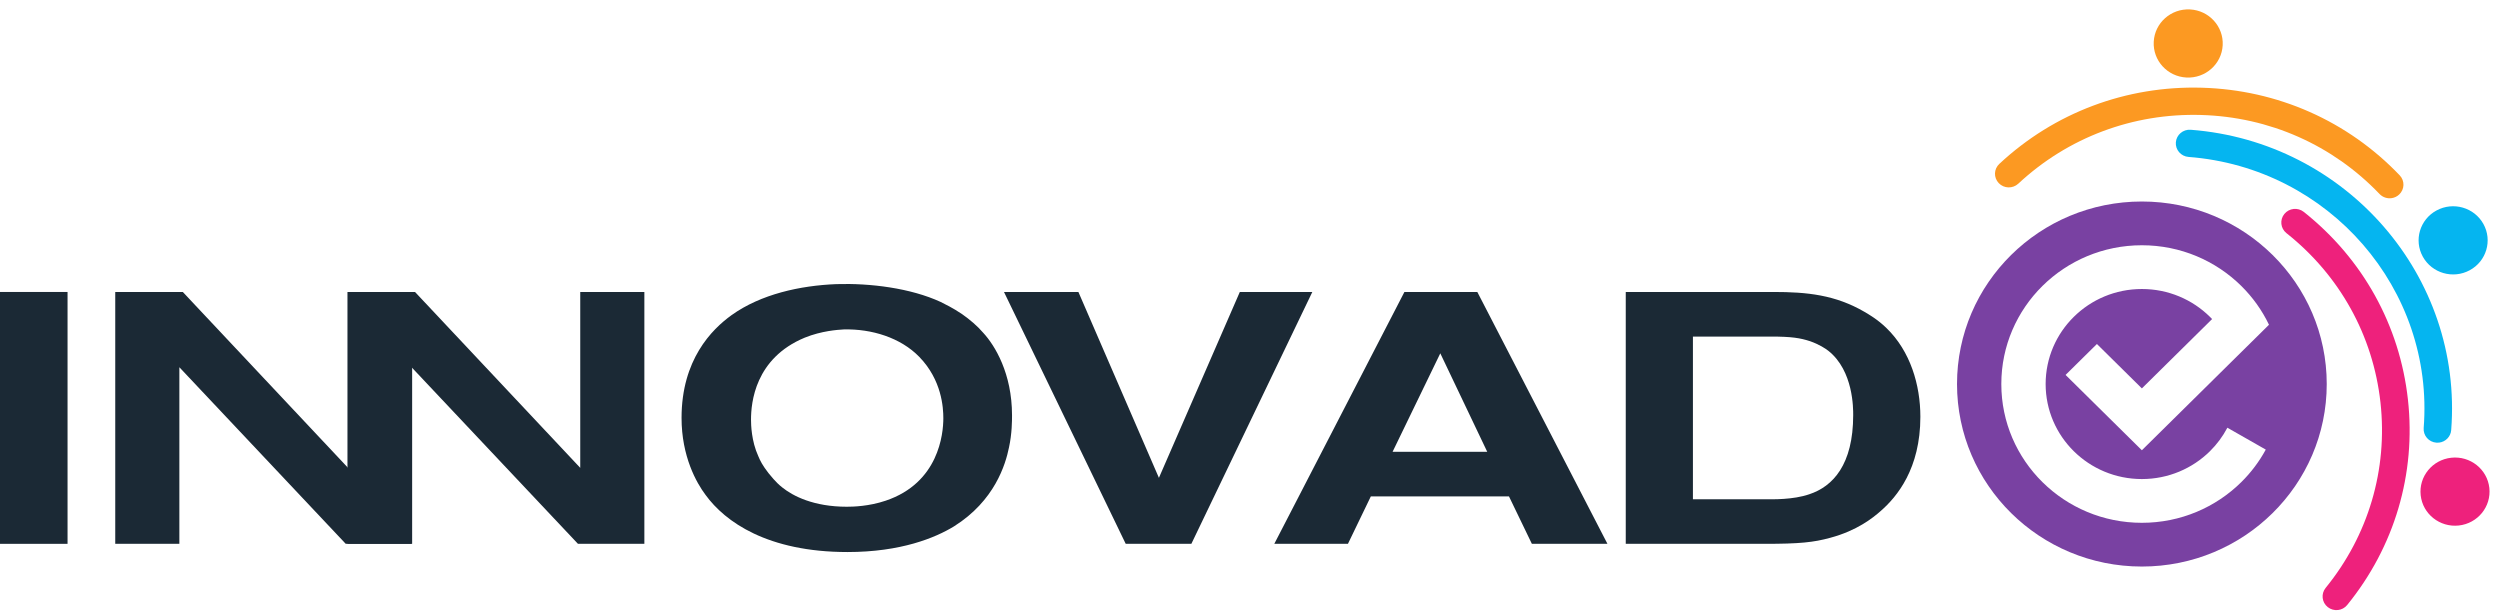
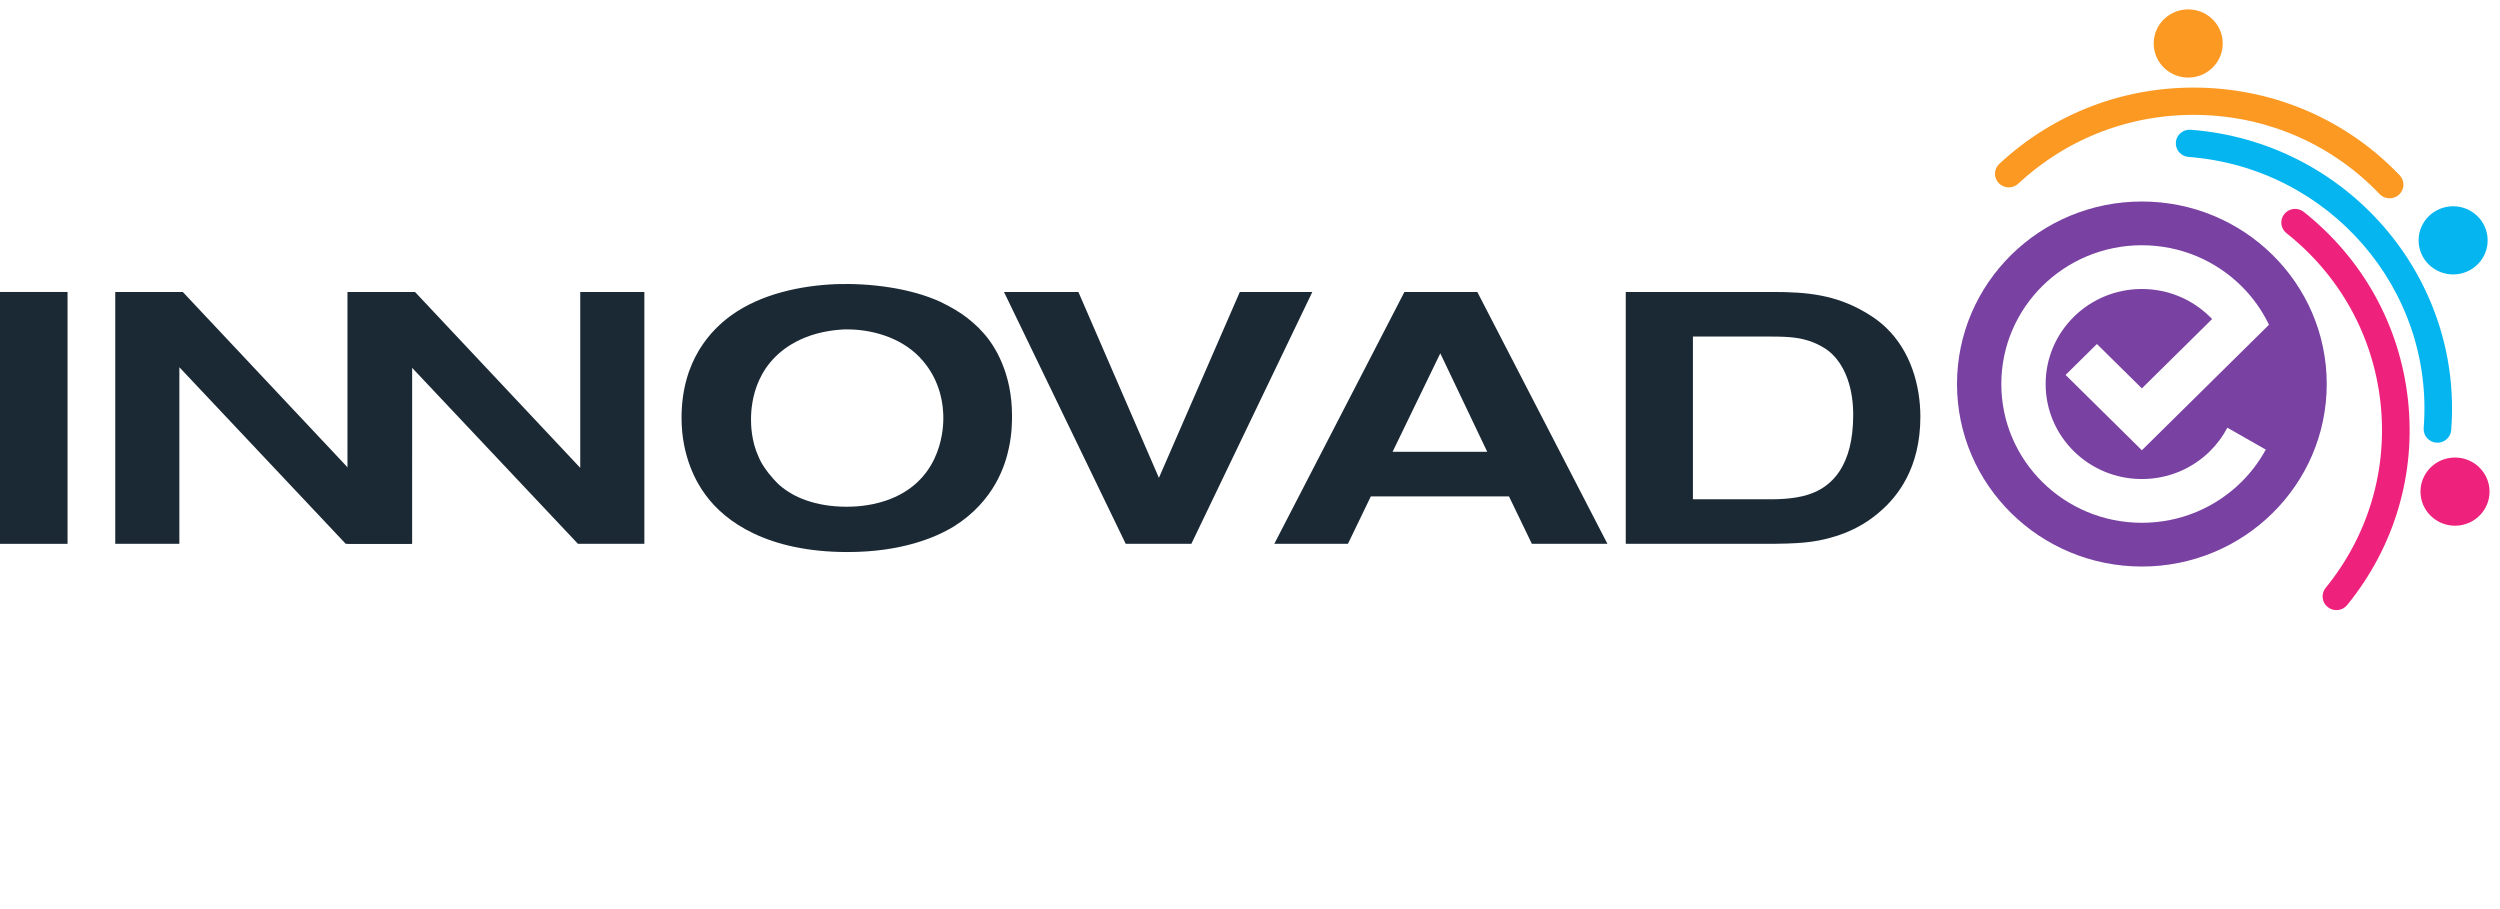
- <svg xmlns="http://www.w3.org/2000/svg" width="212" height="52" viewBox="0 0 212 52" fill="none">
-   <path d="M162.847 35.347C162.847 39.734 160.873 42.124 159.481 43.334C158.834 43.909 157.475 44.998 155.21 45.603C153.786 45.996 152.588 46.117 149.644 46.117H137.864V24.759H150.388C153.236 24.759 155.63 25.001 158.122 26.453C158.478 26.665 159.222 27.088 159.967 27.814C162.005 29.781 162.847 32.655 162.847 35.347ZM157.151 35.196C157.151 34.682 157.184 31.445 155.048 29.751C154.821 29.569 154.271 29.206 153.495 28.934C152.653 28.662 151.941 28.541 150.161 28.541H143.56V42.336H149.902C150.226 42.336 152.038 42.396 153.43 41.912C155.436 41.247 157.151 39.401 157.151 35.196Z" fill="#1B2935" />
-   <path d="M136.311 46.117H129.903L127.961 42.094H116.247L114.305 46.117H108.06L119.095 24.759H125.276L136.311 46.117ZM126.117 38.312L122.137 29.962L118.091 38.312H126.117Z" fill="#1B2935" />
-   <path d="M111.285 24.759L101.027 46.117H95.461L85.138 24.759H91.448L98.276 40.521L105.137 24.759H111.285Z" fill="#1B2935" />
-   <path d="M85.82 35.226C85.82 35.65 85.82 36.769 85.561 37.949C85.27 39.371 84.364 42.457 80.901 44.635C79.316 45.603 76.403 46.813 71.873 46.813C65.077 46.813 61.485 44.242 59.835 41.973C59.058 40.944 57.796 38.705 57.796 35.438C57.796 30.507 60.352 27.936 62.035 26.725C64.527 24.941 67.86 24.214 70.934 24.093C73.782 24.003 77.212 24.426 79.769 25.606C80.125 25.788 80.772 26.09 81.581 26.635C82.228 27.088 82.876 27.633 83.393 28.238C84.364 29.297 85.82 31.657 85.82 35.226ZM79.995 35.468C79.995 34.561 79.866 32.231 77.957 30.265C76.371 28.631 73.912 27.875 71.549 27.936C71.031 27.966 69.672 28.056 68.248 28.631C64.009 30.386 63.686 34.167 63.686 35.589C63.686 36.013 63.718 37.404 64.3 38.675C64.462 39.068 64.656 39.462 65.174 40.127C65.336 40.309 65.757 40.884 66.339 41.337C67.245 42.063 68.993 42.971 71.808 42.971C72.326 42.971 73.685 42.941 75.109 42.457C79.607 40.944 79.995 36.8 79.995 35.468Z" fill="#1B2935" />
-   <path d="M54.642 46.117H49.011L34.901 31.142V46.117H29.465V24.759H35.193L49.205 39.674V24.759H54.642V46.117Z" fill="#1B2935" />
-   <path d="M34.95 46.117H29.319L15.21 31.142V46.117H9.773V24.759H15.501L29.514 39.674V24.759H34.95V46.117Z" fill="#1B2935" />
-   <path d="M5.728 46.117H0V24.759H5.728V46.117Z" fill="#1B2935" />
-   <path d="M198.253 51.73C197.956 51.762 197.644 51.681 197.393 51.482C196.89 51.083 196.809 50.354 197.213 49.856C200.841 45.4 202.491 39.817 201.864 34.134C201.237 28.451 198.406 23.35 193.892 19.771C193.389 19.372 193.308 18.642 193.712 18.145C194.116 17.648 194.856 17.569 195.359 17.968C200.361 21.936 203.498 27.587 204.193 33.885C204.888 40.181 203.057 46.367 199.04 51.306C198.838 51.555 198.551 51.7 198.253 51.732L198.253 51.73Z" fill="#EE217C" />
-   <path d="M206.823 37.534C206.752 37.541 206.678 37.544 206.604 37.538C205.959 37.49 205.477 36.933 205.528 36.296C206.451 24.53 197.505 14.219 185.588 13.308C184.943 13.258 184.463 12.701 184.512 12.066C184.563 11.429 185.129 10.953 185.77 11.004C198.973 12.013 208.883 23.44 207.861 36.476C207.818 37.039 207.37 37.477 206.823 37.535L206.823 37.534Z" fill="#05B5F0" />
-   <path d="M202.824 16.801C202.455 16.858 202.067 16.742 201.788 16.454C197.815 12.295 192.439 9.914 186.653 9.75C180.867 9.584 175.361 11.654 171.15 15.577C170.679 16.014 169.938 15.995 169.495 15.529C169.05 15.065 169.071 14.334 169.545 13.895C174.209 9.548 180.31 7.255 186.722 7.438C193.136 7.621 199.091 10.259 203.493 14.866C203.939 15.33 203.916 16.062 203.444 16.5C203.268 16.666 203.049 16.766 202.824 16.801Z" fill="#FC9922" />
-   <path d="M188.484 3.838C188.569 2.244 187.328 0.883 185.714 0.8C184.099 0.716 182.721 1.941 182.637 3.535C182.552 5.13 183.792 6.49 185.407 6.574C187.022 6.657 188.4 5.432 188.484 3.838Z" fill="#FC9922" />
-   <path d="M209.432 22.917C210.851 22.15 211.37 20.393 210.593 18.993C209.816 17.593 208.037 17.079 206.618 17.847C205.2 18.614 204.681 20.371 205.458 21.771C206.235 23.171 208.014 23.684 209.432 22.917Z" fill="#05B5F0" />
-   <path d="M208.502 44.563C210.11 44.39 211.271 42.963 211.096 41.376C210.92 39.789 209.475 38.643 207.868 38.816C206.26 38.989 205.099 40.416 205.274 42.003C205.45 43.59 206.895 44.736 208.502 44.563Z" fill="#EE217C" />
-   <path fill-rule="evenodd" clip-rule="evenodd" d="M181.631 20.798C184.922 20.798 187.902 22.115 190.058 24.245C191.022 25.196 191.821 26.309 192.41 27.539L191.412 28.525L189.498 30.414L182.959 36.871L181.631 38.182L180.303 36.871L175.161 31.794L177.818 29.171L181.631 32.937L187.587 27.056L187.402 26.868C185.925 25.409 183.885 24.508 181.631 24.508C179.377 24.508 177.336 25.409 175.86 26.868C174.383 28.326 173.47 30.34 173.47 32.566C173.47 34.791 174.383 36.806 175.86 38.264C177.337 39.722 179.377 40.624 181.631 40.624C183.885 40.624 185.925 39.722 187.402 38.264C187.993 37.681 188.493 37.009 188.881 36.27L192.138 38.126C191.583 39.146 190.881 40.076 190.058 40.887C187.902 43.017 184.922 44.334 181.631 44.334C178.34 44.334 175.36 43.017 173.203 40.887C171.046 38.758 169.712 35.816 169.712 32.566C169.712 29.317 171.046 26.375 173.203 24.245C175.36 22.116 178.34 20.798 181.631 20.798V20.798ZM181.631 17.088C172.973 17.088 165.955 24.018 165.955 32.566C165.955 41.113 172.973 48.043 181.631 48.043C190.289 48.043 197.307 41.113 197.307 32.566C197.307 24.018 190.288 17.088 181.631 17.088Z" fill="#7941A2" />
+ <svg xmlns="http://www.w3.org/2000/svg" width="212" height="77" viewBox="0 0 212 77" fill="none" version="1.1" id="svg30">
+   <defs id="defs34" />
+   <path d="m 162.847,35.347 c 0,4.387 -1.974,6.777 -3.366,7.987 -0.647,0.575 -2.006,1.664 -4.271,2.269 -1.424,0.393 -2.622,0.514 -5.566,0.514 h -11.78 V 24.759 h 12.524 c 2.848,0 5.242,0.242 7.734,1.694 0.356,0.212 1.1,0.635 1.845,1.361 2.038,1.966 2.88,4.84 2.88,7.533 z m -5.696,-0.151 c 0,-0.514 0.033,-3.751 -2.103,-5.446 -0.227,-0.181 -0.777,-0.544 -1.553,-0.817 -0.842,-0.272 -1.554,-0.393 -3.334,-0.393 h -6.601 v 13.795 h 6.342 c 0.324,0 2.136,0.06 3.528,-0.423 2.006,-0.666 3.721,-2.511 3.721,-6.716 z" fill="#1b2935" id="path2" />
+   <path d="m 136.311,46.117 h -6.408 l -1.942,-4.024 h -11.714 l -1.942,4.024 H 108.06 L 119.095,24.759 h 6.181 z m -10.194,-7.805 -3.98,-8.35 -4.046,8.35 z" fill="#1b2935" id="path4" />
+   <path d="M 111.285,24.759 101.027,46.117 H 95.461 L 85.138,24.759 h 6.31 l 6.828,15.762 6.861,-15.762 z" fill="#1b2935" id="path6" />
+   <path d="m 85.82,35.226 c 0,0.423 0,1.543 -0.259,2.723 -0.291,1.422 -1.197,4.508 -4.66,6.686 -1.586,0.968 -4.498,2.178 -9.029,2.178 -6.796,0 -10.388,-2.571 -12.038,-4.84 -0.777,-1.029 -2.039,-3.267 -2.039,-6.535 0,-4.931 2.557,-7.503 4.239,-8.713 2.492,-1.785 5.825,-2.511 8.899,-2.632 2.848,-0.091 6.278,0.333 8.835,1.513 0.356,0.181 1.003,0.484 1.812,1.029 0.647,0.454 1.294,0.998 1.812,1.603 0.971,1.059 2.427,3.418 2.427,6.988 z m -5.825,0.242 c 0,-0.908 -0.129,-3.237 -2.039,-5.204 -1.586,-1.634 -4.045,-2.39 -6.407,-2.329 -0.518,0.03 -1.877,0.121 -3.301,0.696 -4.239,1.755 -4.563,5.536 -4.563,6.958 0,0.423 0.032,1.815 0.615,3.086 0.162,0.393 0.356,0.786 0.874,1.452 0.162,0.181 0.583,0.756 1.165,1.21 0.906,0.726 2.654,1.634 5.469,1.634 0.518,0 1.877,-0.03 3.301,-0.514 4.498,-1.513 4.886,-5.657 4.886,-6.988 z" fill="#1b2935" id="path8" />
+   <path d="M 54.642,46.117 H 49.011 L 34.901,31.142 V 46.117 H 29.465 V 24.759 h 5.728 L 49.205,39.674 V 24.759 h 5.437 z" fill="#1b2935" id="path10" />
+   <path d="M 34.95,46.117 H 29.319 L 15.21,31.142 V 46.117 H 9.773 V 24.759 H 15.501 L 29.514,39.674 V 24.759 h 5.437 z" fill="#1b2935" id="path12" />
+   <path d="M 5.728,46.117 H 0 V 24.759 h 5.728 z" fill="#1b2935" id="path14" />
+   <path d="m 198.253,51.73 c -0.297,0.032 -0.609,-0.049 -0.86,-0.248 -0.503,-0.399 -0.584,-1.127 -0.18,-1.626 3.628,-4.456 5.278,-10.039 4.651,-15.722 -0.627,-5.683 -3.458,-10.784 -7.972,-14.363 -0.503,-0.399 -0.584,-1.129 -0.18,-1.626 0.404,-0.497 1.144,-0.576 1.647,-0.177 5.002,3.968 8.139,9.619 8.834,15.918 0.695,6.296 -1.136,12.482 -5.153,17.421 -0.202,0.248 -0.489,0.393 -0.787,0.425 z" fill="#ee217c" id="path16" />
+   <path d="m 206.823,37.534 c -0.071,0.008 -0.145,0.01 -0.219,0.004 -0.645,-0.048 -1.127,-0.605 -1.076,-1.242 0.923,-11.766 -8.023,-22.077 -19.94,-22.988 -0.645,-0.05 -1.125,-0.607 -1.076,-1.242 0.051,-0.637 0.617,-1.113 1.258,-1.063 13.203,1.01 23.113,12.436 22.091,25.472 -0.043,0.563 -0.491,1.001 -1.038,1.06 z" fill="#05b5f0" id="path18" />
+   <path d="m 202.824,16.801 c -0.369,0.057 -0.757,-0.059 -1.036,-0.347 -3.973,-4.158 -9.349,-6.54 -15.135,-6.704 -5.786,-0.166 -11.292,1.904 -15.503,5.827 -0.471,0.436 -1.212,0.418 -1.655,-0.049 -0.445,-0.464 -0.424,-1.195 0.05,-1.633 4.664,-4.348 10.765,-6.641 17.177,-6.457 6.414,0.183 12.369,2.82 16.771,7.427 0.446,0.464 0.423,1.196 -0.049,1.635 -0.176,0.166 -0.395,0.266 -0.62,0.3 z" fill="#fc9922" id="path20" />
+   <path d="m 188.484,3.838 c 0.085,-1.594 -1.156,-2.955 -2.77,-3.038 -1.615,-0.084 -2.993,1.141 -3.077,2.736 -0.085,1.594 1.155,2.955 2.77,3.038 1.615,0.084 2.993,-1.141 3.077,-2.736 z" fill="#fc9922" id="path22" />
+   <path d="m 209.432,22.917 c 1.419,-0.767 1.938,-2.524 1.161,-3.924 -0.777,-1.4 -2.556,-1.913 -3.975,-1.146 -1.418,0.767 -1.937,2.524 -1.16,3.924 0.777,1.4 2.556,1.913 3.974,1.146 z" fill="#05b5f0" id="path24" />
+   <path d="m 208.502,44.563 c 1.608,-0.173 2.769,-1.6 2.594,-3.187 -0.176,-1.587 -1.621,-2.734 -3.228,-2.561 -1.608,0.173 -2.769,1.6 -2.594,3.187 0.176,1.587 1.621,2.734 3.228,2.561 z" fill="#ee217c" id="path26" />
+   <path fill-rule="evenodd" clip-rule="evenodd" d="m 181.631,20.798 c 3.291,0 6.271,1.317 8.427,3.447 0.964,0.951 1.763,2.064 2.352,3.294 l -0.998,0.986 -1.914,1.889 -6.539,6.456 -1.328,1.312 -1.328,-1.312 -5.142,-5.076 2.657,-2.623 3.813,3.765 5.956,-5.881 -0.185,-0.188 c -1.477,-1.458 -3.517,-2.36 -5.771,-2.36 -2.254,0 -4.295,0.902 -5.771,2.36 -1.477,1.458 -2.39,3.473 -2.39,5.698 0,2.226 0.913,4.24 2.39,5.698 1.477,1.458 3.517,2.36 5.771,2.36 2.254,0 4.294,-0.902 5.771,-2.36 0.591,-0.583 1.091,-1.256 1.479,-1.995 l 3.257,1.857 c -0.555,1.02 -1.257,1.95 -2.08,2.761 -2.156,2.13 -5.136,3.447 -8.427,3.447 -3.291,0 -6.271,-1.317 -8.428,-3.447 -2.157,-2.129 -3.491,-5.072 -3.491,-8.321 0,-3.249 1.334,-6.192 3.491,-8.321 2.157,-2.13 5.137,-3.447 8.428,-3.447 z m 0,-3.71 c -8.658,0 -15.676,6.93 -15.676,15.477 0,8.548 7.018,15.477 15.676,15.477 8.658,0 15.676,-6.93 15.676,-15.477 0,-8.548 -7.019,-15.477 -15.676,-15.477 z" fill="#7941a2" id="path28" />
</svg>
